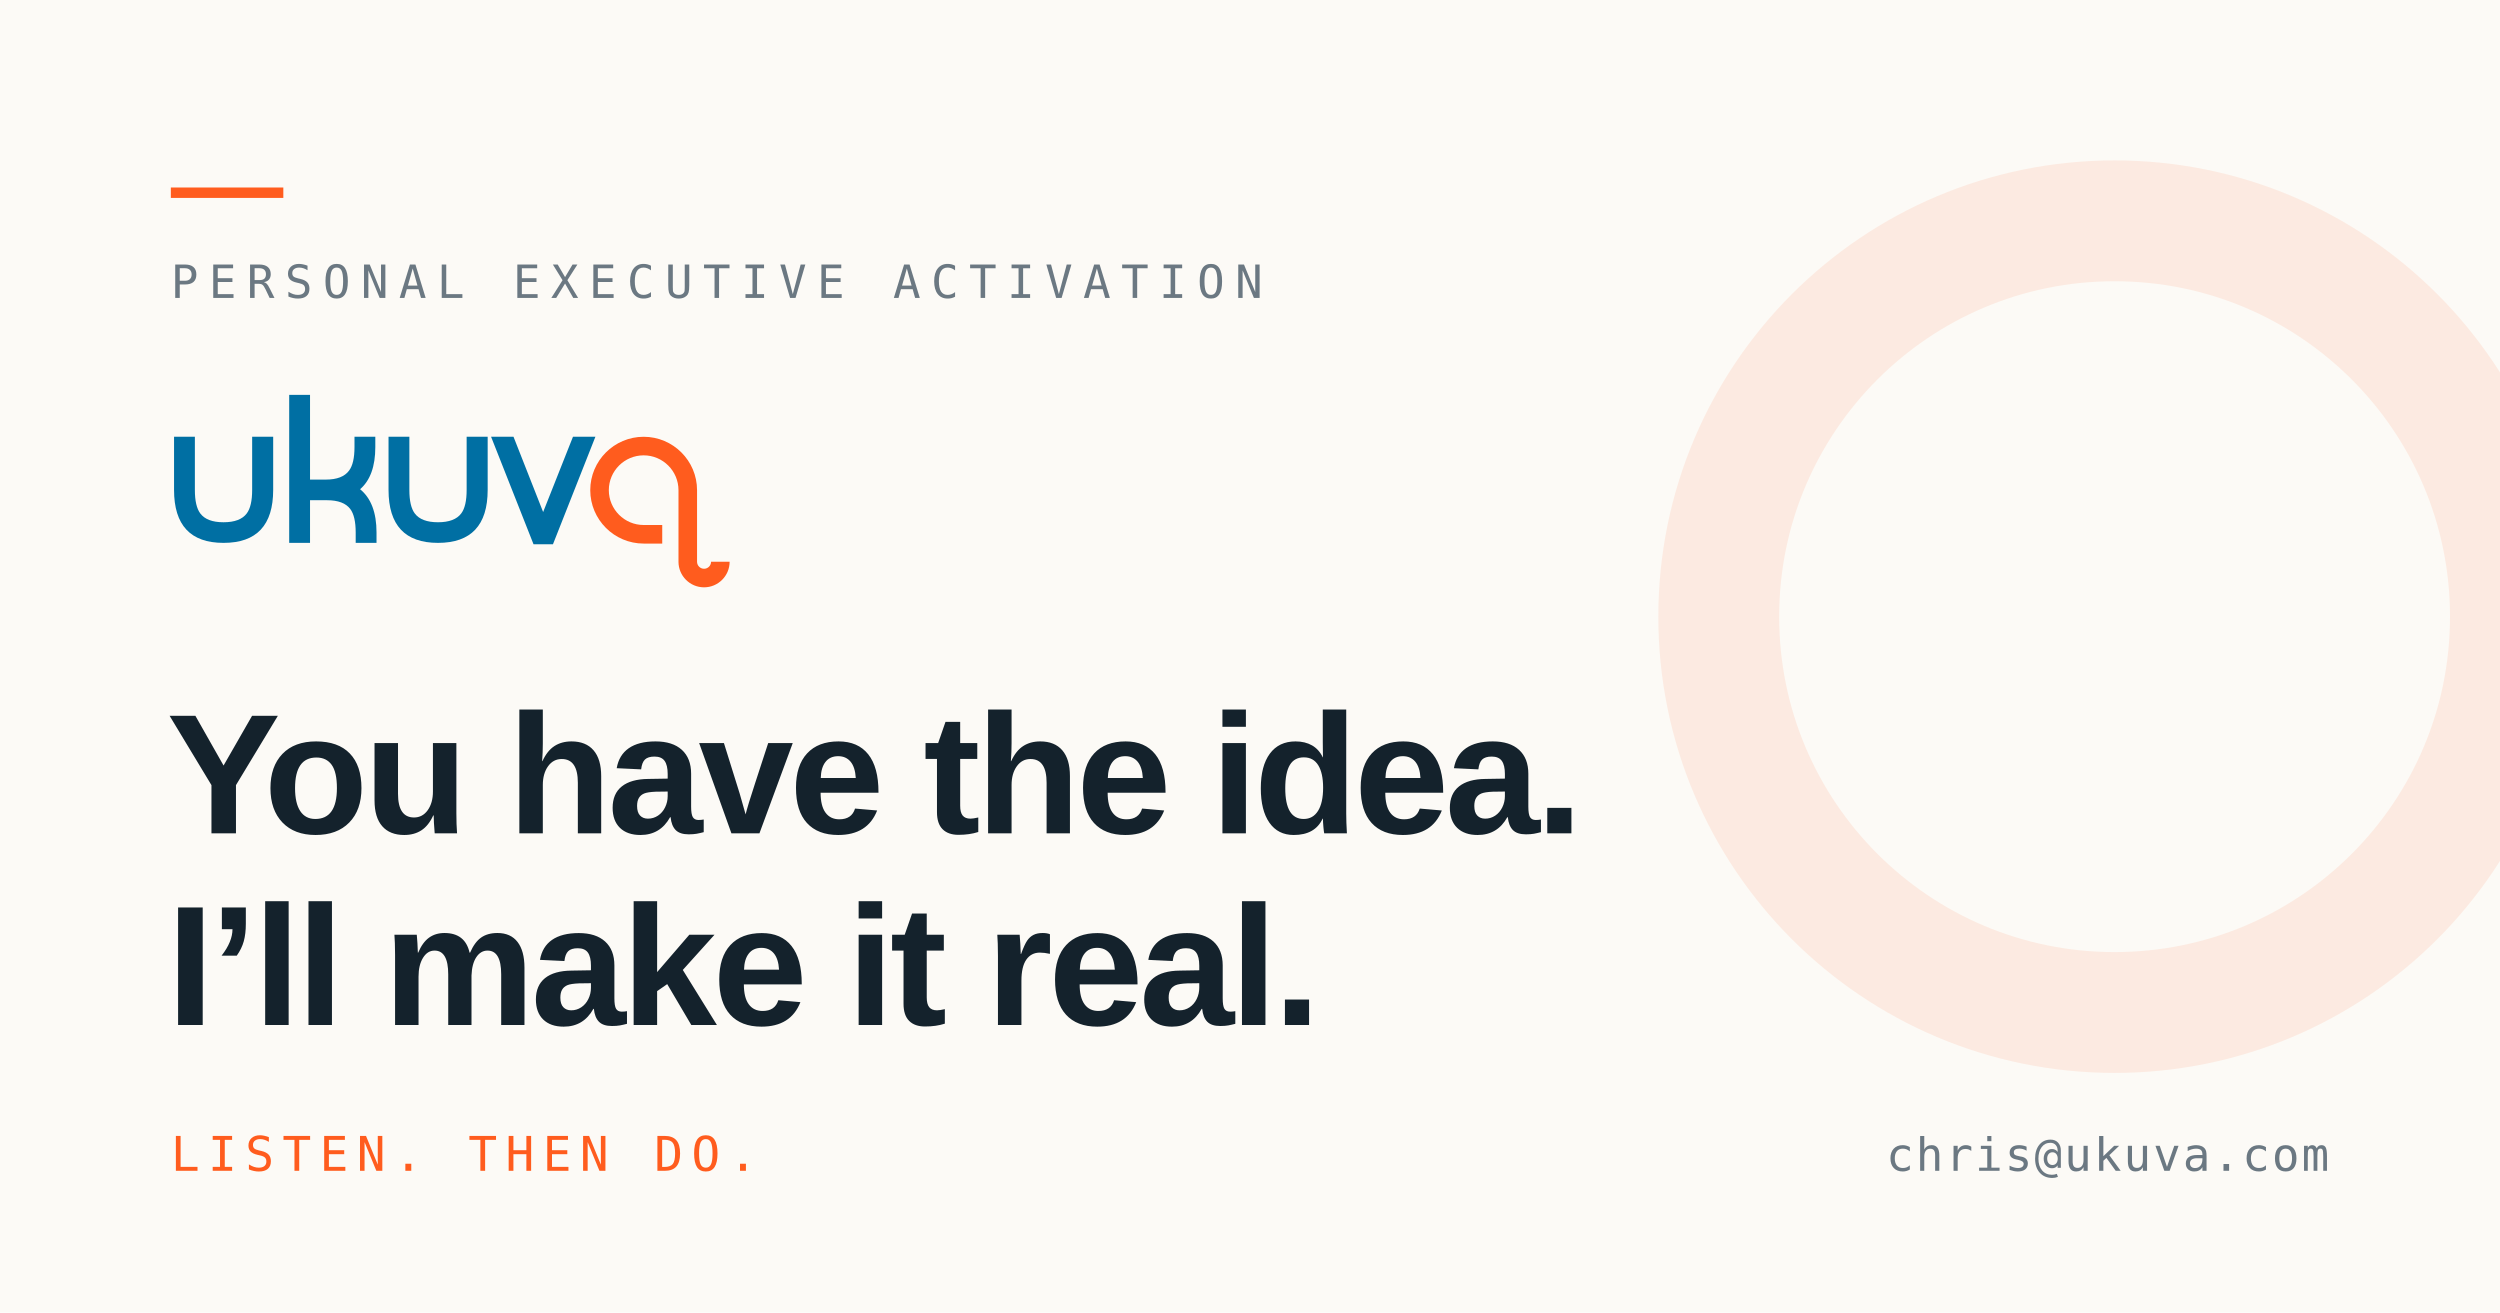
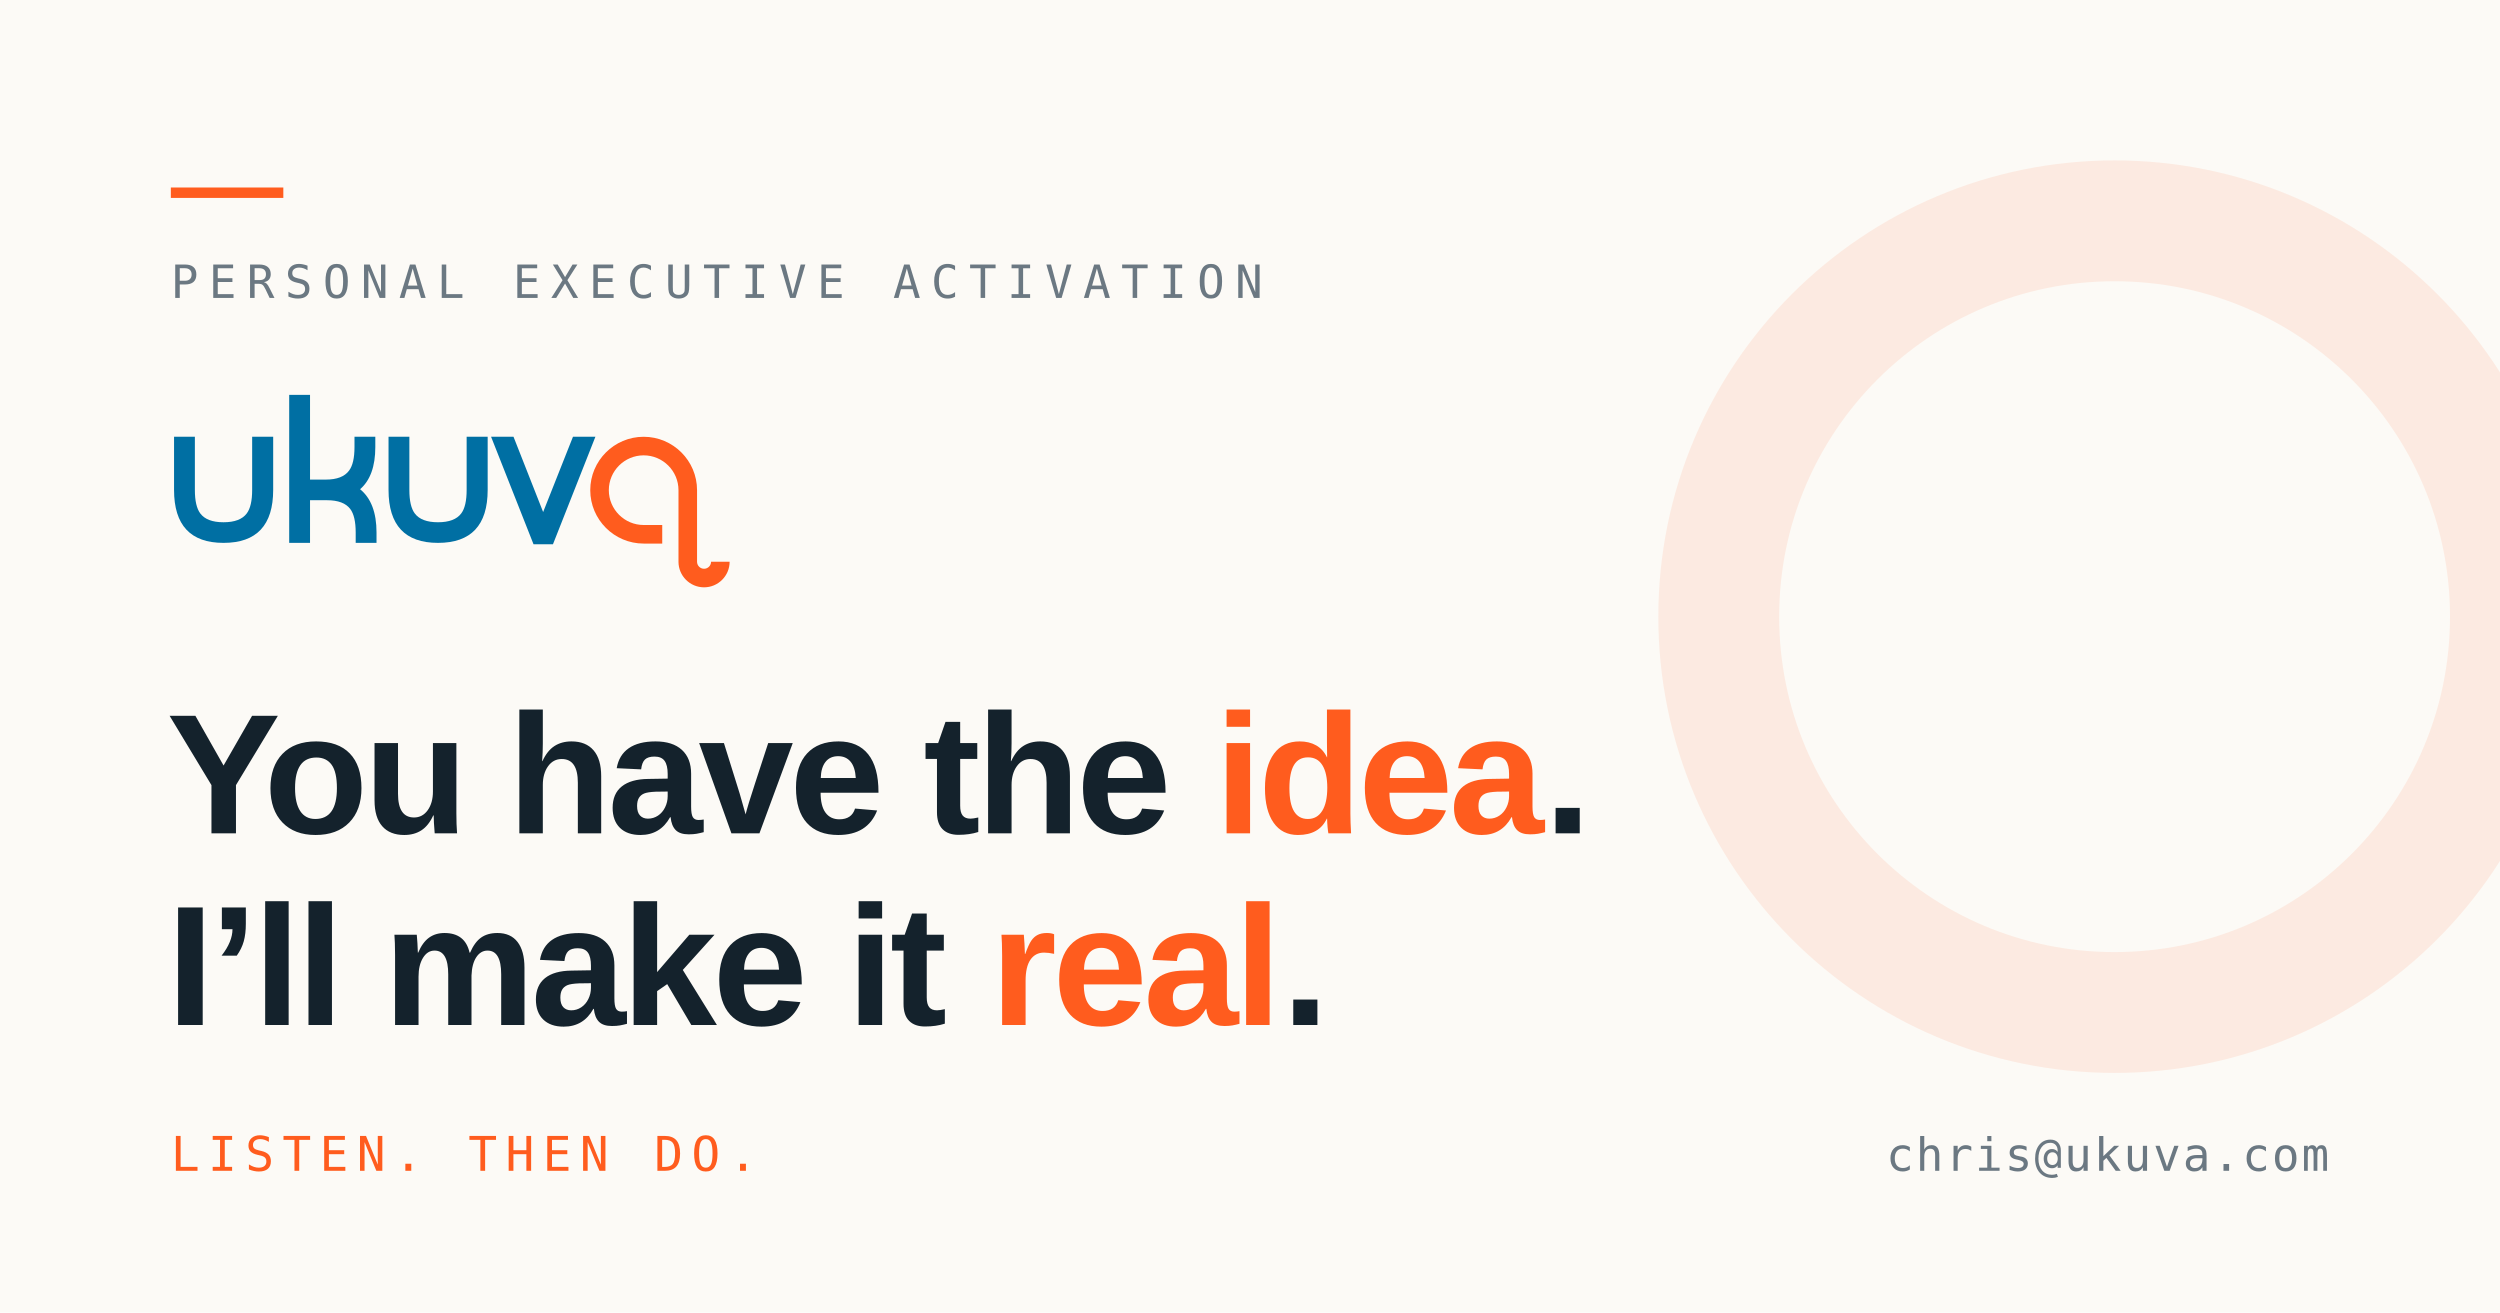
<svg xmlns="http://www.w3.org/2000/svg" width="1200" height="630" viewBox="0 0 1200 630">
  <rect width="1200" height="630" fill="#FCFAF6" />
  <circle cx="1015" cy="296" r="190" fill="none" stroke="#FF5C1E" stroke-width="58" opacity="0.10" />
  <rect x="82" y="90" width="54" height="5" fill="#FF5C1E" />
  <text x="82" y="143" font-family="'IBM Plex Mono','SF Mono',ui-monospace,monospace" font-size="22" letter-spacing="5" fill="#6B7882">PERSONAL EXECUTIVE ACTIVATION</text>
  <g transform="translate(82,188) scale(0.257) translate(-70.5,-49.8)">
    <path fill="#006fa3" d="M261.65 233.29 C261.65 299.25 230.73 332.22 168.89 332.22 C107.30 332.22 76.50 299.25 76.50 233.29 L76.50 133.98 L115.40 133.98 L115.40 233.47 C115.40 253.67 118.77 268.26 125.50 277.24 C133.73 288.21 148.19 293.70 168.89 293.70 C189.59 293.70 204.05 288.21 212.28 277.24 C219.01 268.26 222.38 253.67 222.38 233.47 L222.38 133.98 L261.65 133.98 Z M454.66 332.22 L415.76 332.22 L415.76 312.77 C415.76 292.57 412.39 277.98 405.66 269.01 C397.43 258.04 382.96 252.55 362.27 252.55 L330.47 252.55 L330.47 332.22 L291.57 332.22 L291.57 55.80 L330.47 55.80 L330.47 214.02 L360.02 214.02 C380.72 214.02 395.18 208.41 403.41 197.19 C410.15 188.22 413.51 173.63 413.51 153.43 L413.51 133.98 L452.41 133.98 L452.41 153.35 C452.41 189.38 442.93 215.58 423.98 231.98 C444.43 248.69 454.66 275.62 454.66 312.77 Z M662.25 233.29 C662.25 299.25 631.32 332.22 569.48 332.22 C507.89 332.22 477.10 299.25 477.10 233.29 L477.10 133.98 L516.00 133.98 L516.00 233.47 C516.00 253.67 519.36 268.26 526.10 277.24 C534.32 288.21 548.79 293.70 569.48 293.70 C590.18 293.70 604.65 288.21 612.87 277.24 C619.61 268.26 622.98 253.67 622.98 233.47 L622.98 133.98 L662.25 133.98 Z M863.48 133.98 L784.19 334.84 L747.91 334.84 L668.61 133.98 L710.50 133.98 L765.86 274.62 L821.59 133.98 Z " />
    <path fill="#ff5c1e" d="M1079.48 367.48 C1079.48 374.69 1073.61 380.56 1066.40 380.56 C1059.19 380.56 1053.32 374.69 1053.32 367.48 L1053.32 233.78 C1053.32 178.79 1008.58 134.05 953.59 134.05 C898.60 134.05 853.86 178.79 853.86 233.78 C853.86 288.77 898.60 333.51 953.59 333.51 L988.29 333.51 L988.29 298.83 L953.59 298.83 C917.72 298.83 888.54 269.65 888.54 233.78 C888.54 197.91 917.72 168.73 953.59 168.73 C989.46 168.73 1018.64 197.91 1018.64 233.78 L1018.64 367.48 C1018.64 393.81 1040.07 415.24 1066.40 415.24 C1092.73 415.24 1114.16 393.81 1114.16 367.48 Z " />
  </g>
-   <text x="80" y="400" font-family="'Schibsted Grotesk',system-ui,-apple-system,Arial,sans-serif" font-weight="800" font-size="82" letter-spacing="-2" fill="#14222C">You have the idea.</text>
-   <text x="80" y="492" font-family="'Schibsted Grotesk',system-ui,-apple-system,Arial,sans-serif" font-weight="800" font-size="82" letter-spacing="-2" fill="#14222C">I’ll make it real.</text>
+   <text x="80" y="400" font-family="'Schibsted Grotesk',system-ui,-apple-system,Arial,sans-serif" font-weight="800" font-size="82" letter-spacing="-2" fill="#14222C">You have the <tspan fill="#FF5C1E">idea</tspan>.</text>
+   <text x="80" y="492" font-family="'Schibsted Grotesk',system-ui,-apple-system,Arial,sans-serif" font-weight="800" font-size="82" letter-spacing="-2" fill="#14222C">I’ll make it <tspan fill="#FF5C1E">real</tspan>.</text>
  <text x="82" y="562" font-family="'IBM Plex Mono','SF Mono',ui-monospace,monospace" font-size="23" font-weight="500" letter-spacing="4" fill="#FF5C1E">LISTEN. THEN DO.</text>
  <text x="1118" y="562" text-anchor="end" font-family="'IBM Plex Mono','SF Mono',ui-monospace,monospace" font-size="22" letter-spacing="1" fill="#6B7882">chris@ukuva.com</text>
</svg>
